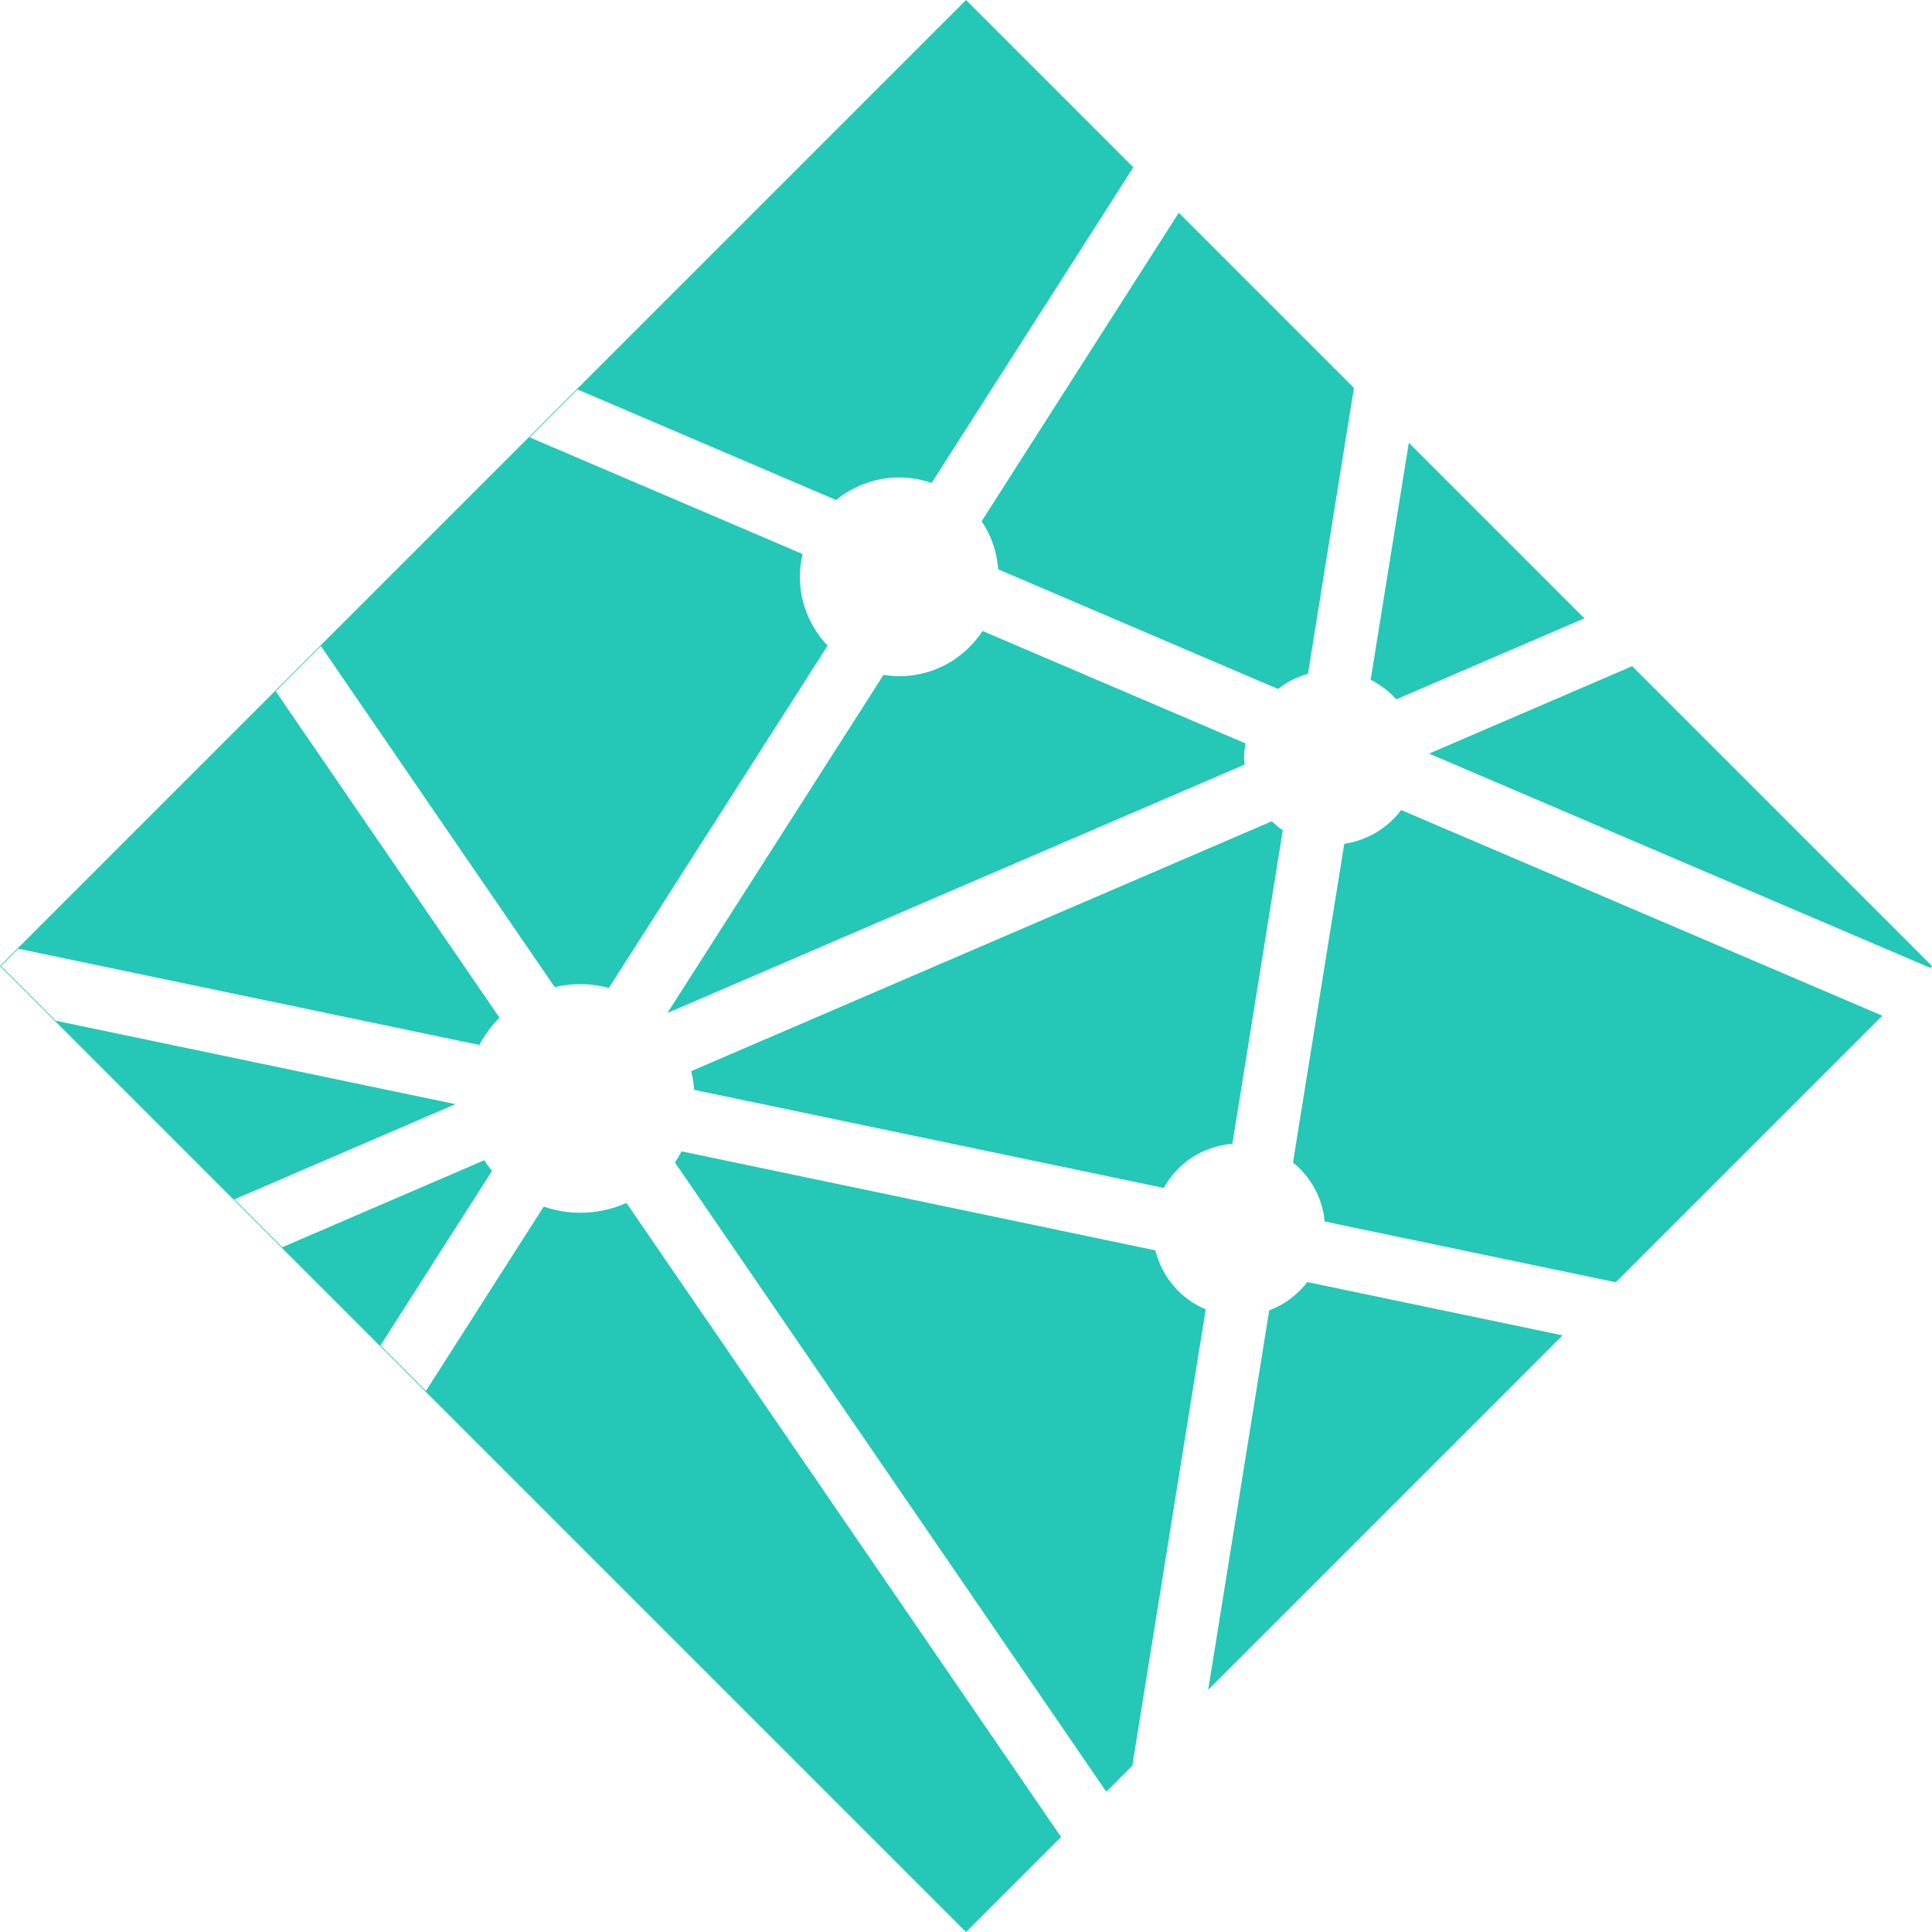
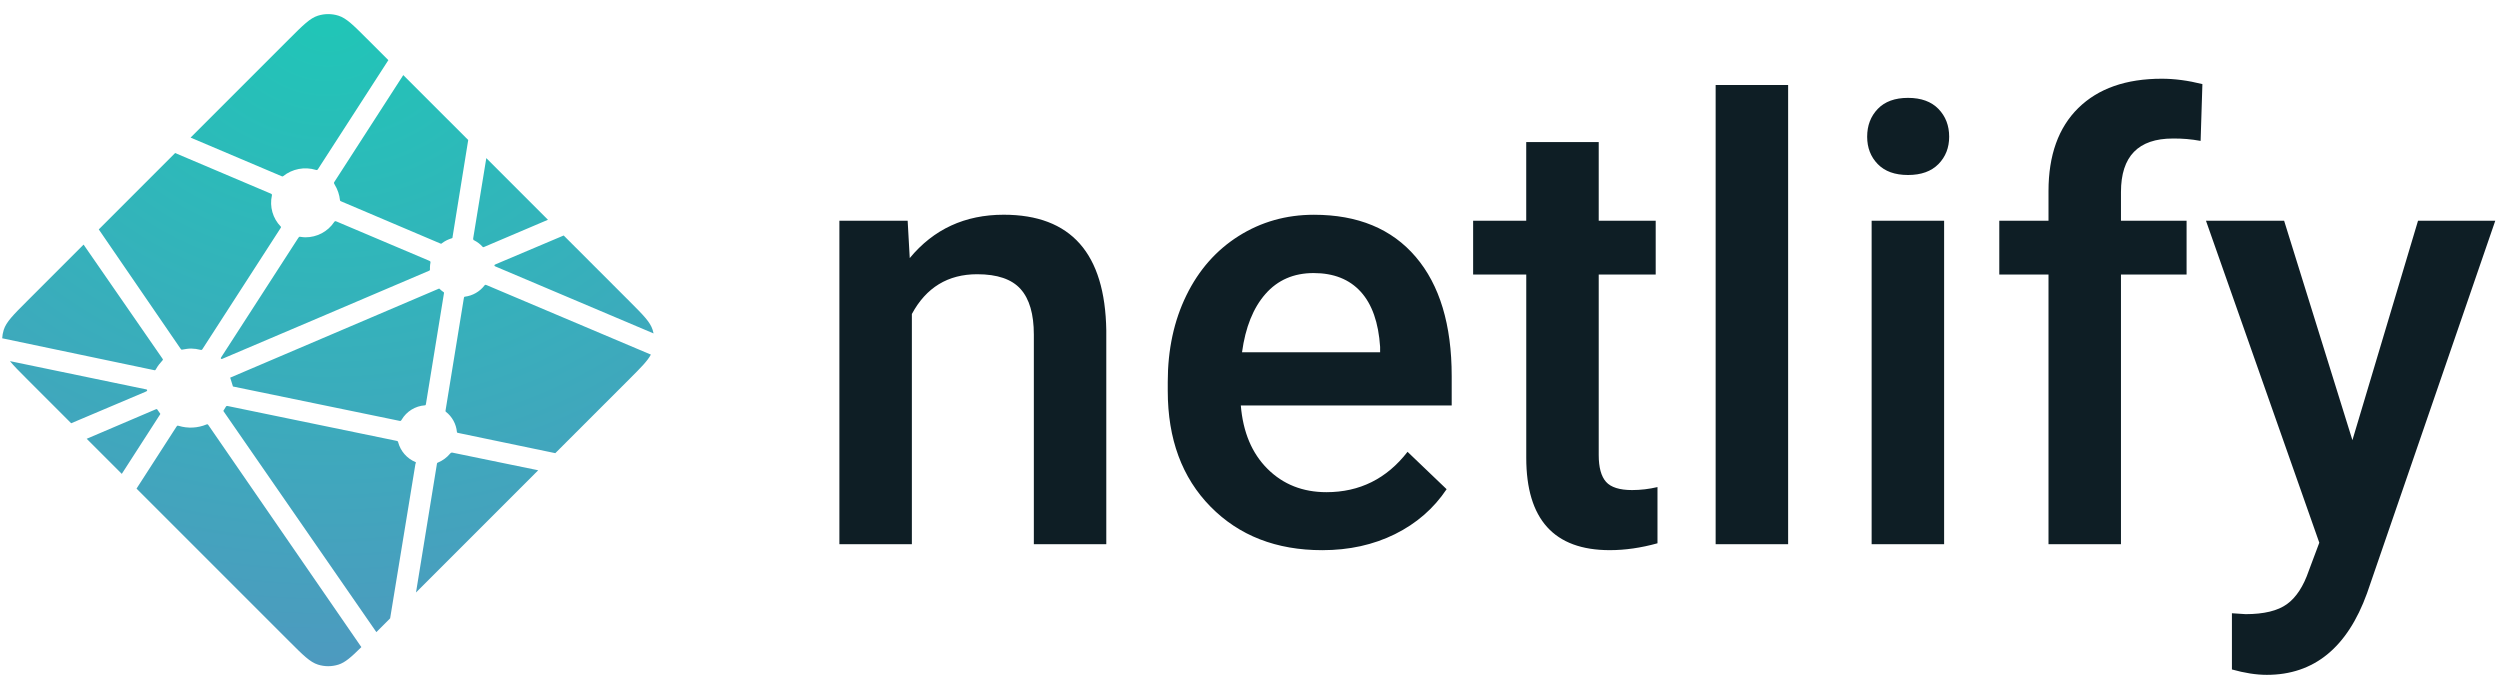
- <svg xmlns="http://www.w3.org/2000/svg" width="256px" height="256px" viewBox="0 0 256 256" version="1.1" preserveAspectRatio="xMidYMid">
-   <g>
-     <path d="M153.094,165.679 L90.309,152.558 C90.041,153.07 89.753,153.566 89.433,154.034 L146.59,237.412 L150.038,233.968 L159.762,173.499 C156.454,172.111 153.966,169.211 153.094,165.679 L153.094,165.679 Z M130.19,83.605 C127.838,87.213 123.778,89.601 119.154,89.601 C118.442,89.601 117.75,89.529 117.07,89.421 L88.437,134.222 L164.935,101.302 C164.911,100.994 164.843,100.706 164.843,100.39 C164.843,99.746 164.931,99.122 165.035,98.506 L130.19,83.605 L130.19,83.605 Z M132.27,75.441 L169.335,91.289 C170.507,90.373 171.843,89.693 173.311,89.281 L179.403,51.401 L156.194,28.192 L130.07,69.069 C131.322,70.917 132.098,73.093 132.27,75.441 L132.27,75.441 Z M209.935,81.933 L186.675,58.669 L181.619,90.077 C182.907,90.729 184.055,91.597 185.015,92.661 L209.935,81.933 L209.935,81.933 Z M154.206,157.406 C156.018,154.13 159.362,151.866 163.295,151.562 L169.975,110.014 C169.451,109.666 168.983,109.25 168.523,108.822 L91.585,141.934 C91.781,142.738 91.917,143.558 91.981,144.41 L154.206,157.406 L154.206,157.406 Z M216.271,88.273 L189.359,99.854 L255.76,128.242 L256,128.002 L216.271,88.273 L216.271,88.273 Z M168.179,173.623 L160.091,223.907 L207.055,176.943 L173.227,169.879 C171.935,171.563 170.203,172.867 168.179,173.623 L168.179,173.623 Z M76.893,160.695 C75.193,160.695 73.565,160.403 72.041,159.886 L56.441,184.299 L50.413,178.275 L65.189,155.154 C64.821,154.702 64.485,154.226 64.169,153.738 L37.401,165.263 L31.056,158.918 L60.357,146.306 L7.384,135.25 L0.14,128.002 L2.432,125.71 L63.517,138.462 C64.225,137.126 65.125,135.898 66.185,134.846 L36.537,91.601 L42.525,85.613 L73.501,130.798 C74.593,130.55 75.725,130.402 76.893,130.402 C78.201,130.402 79.469,130.586 80.681,130.898 L109.666,85.545 C107.394,83.177 105.99,79.969 105.99,76.429 C105.99,75.389 106.122,74.381 106.35,73.413 L70.189,57.953 L76.533,51.609 L110.794,66.261 C113.07,64.389 115.982,63.265 119.158,63.265 C120.658,63.265 122.098,63.529 123.446,63.993 L150.17,22.168 L128.002,0 L0,128.002 L128.002,256.004 L140.598,243.408 L83.013,159.398 C81.137,160.227 79.069,160.695 76.893,160.695 L76.893,160.695 Z M178.123,111.806 L171.327,154.042 C173.667,155.93 175.227,158.694 175.523,161.855 L214.095,169.907 L249.416,134.586 L185.663,107.33 C183.875,109.706 181.203,111.354 178.123,111.806 L178.123,111.806 Z" fill="#25C7B7" />
+ <svg xmlns="http://www.w3.org/2000/svg" width="147" height="40">
+   <radialGradient id="a" cy="0%" r="100.11%" gradientTransform="matrix(0 .9989 -1.152 0 .5 -.5)">
+     <stop offset="0" stop-color="#20c6b7" />
+     <stop offset="1" stop-color="#4d9abf" />
+   </radialGradient>
+   <g fill="none" fill-rule="evenodd">
+     <path fill="#0e1e25" d="m53.37 12.978.123 2.198c1.403-1.7 3.245-2.55 5.525-2.55 3.951 0 5.962 2.268 6.032 6.804v12.568h-4.26v-12.322c0-1.207-.26-2.1-.78-2.681-.52-.58-1.371-.87-2.552-.87-1.719 0-3 .78-3.84 2.338v13.535h-4.262v-19.02h4.016zm24.378 19.372c-2.7 0-4.89-.852-6.567-2.557-1.678-1.705-2.517-3.976-2.517-6.812v-.527c0-1.898.365-3.595 1.096-5.089.73-1.494 1.757-2.657 3.078-3.49 1.321-.831 2.794-1.247 4.42-1.247 2.583 0 4.58.826 5.988 2.478 1.41 1.653 2.114 3.99 2.114 7.014v1.723h-12.4c.13 1.57.652 2.812 1.57 3.726s2.073 1.371 3.464 1.371c1.952 0 3.542-.79 4.77-2.373l2.297 2.198c-.76 1.136-1.774 2.018-3.042 2.645-1.269.627-2.692.94-4.27.94zm-.508-16.294c-1.17 0-2.113.41-2.832 1.23-.72.82-1.178 1.963-1.377 3.428h8.12v-.317c-.094-1.43-.474-2.51-1.14-3.243-.667-.732-1.59-1.098-2.771-1.098zm16.765-7.7v4.623h3.35v3.164h-3.35v10.617c0 .726.144 1.25.43 1.573.286.322.798.483 1.535.483a6.55 6.55 0 0 0 1.49-.176v3.305c-.97.27-1.905.404-2.806.404-3.273 0-4.91-1.81-4.91-5.431v-10.776h-3.124v-3.164h3.122v-4.623h4.261zm11.137 23.643h-4.262v-27h4.262zm9.172 0h-4.262v-19.02h4.262zm-4.525-23.96c0-.655.207-1.2.622-1.634.416-.433 1.009-.65 1.78-.65.772 0 1.368.217 1.79.65.42.434.63.979.63 1.635 0 .644-.21 1.18-.63 1.608-.422.428-1.018.642-1.79.642-.771 0-1.364-.214-1.78-.642-.415-.427-.622-.964-.622-1.608zm10.663 23.96v-15.857h-2.894v-3.164h2.894v-1.74c0-2.11.584-3.738 1.753-4.887 1.17-1.148 2.806-1.722 4.91-1.722.749 0 1.544.105 2.386.316l-.105 3.34a8.375 8.375 0 0 0 -1.631-.14c-2.035 0-3.052 1.048-3.052 3.146v1.687h3.858v3.164h-3.858v15.856h-4.261zm17.87-6.117 3.858-12.903h4.542l-7.54 21.903c-1.158 3.199-3.122 4.799-5.893 4.799-.62 0-1.304-.106-2.052-.317v-3.305l.807.053c1.075 0 1.885-.196 2.429-.589.543-.392.973-1.051 1.289-1.977l.613-1.635-6.664-18.932h4.595z" />
+     <path fill="url(#a)" fill-rule="nonzero" d="m28.589 14.135-.014-.006c-.008-.003-.016-.006-.023-.013a.11.11 0 0 1 -.028-.093l.773-4.726 3.625 3.626-3.77 1.604a.083.083 0 0 1 -.033.006h-.015c-.005-.003-.01-.007-.02-.017a1.716 1.716 0 0 0 -.495-.381zm5.258-.288 3.876 3.876c.805.806 1.208 1.208 1.355 1.674.022.069.04.138.054.209l-9.263-3.923a.728.728 0 0 0 -.015-.006c-.037-.015-.08-.032-.08-.07s.044-.056.081-.071l.012-.005zm5.127 7.003c-.2.376-.59.766-1.25 1.427l-4.37 4.369-5.652-1.177-.03-.006c-.05-.008-.103-.017-.103-.062a1.706 1.706 0 0 0 -.655-1.193c-.023-.023-.017-.059-.01-.092 0-.005 0-.01.002-.014l1.063-6.526.004-.022c.006-.05.015-.108.06-.108a1.73 1.73 0 0 0 1.16-.665c.009-.01.015-.021.027-.027.032-.015.07 0 .103.014l9.65 4.082zm-6.625 6.801-7.186 7.186 1.23-7.56.002-.01c.001-.01.003-.02.006-.029.01-.024.036-.034.061-.044l.012-.005a1.85 1.85 0 0 0 .695-.517c.024-.028.053-.055.09-.06a.09.09 0 0 1 .029 0l5.06 1.04zm-8.707 8.707-.81.81-8.955-12.942a.424.424 0 0 0 -.01-.014c-.014-.019-.029-.038-.026-.06 0-.016.011-.03.022-.042l.01-.013c.027-.04.05-.08.075-.123l.02-.035.003-.003c.014-.024.027-.047.051-.06.021-.01.05-.006.073-.001l9.921 2.046a.164.164 0 0 1 .076.033c.013.013.016.027.019.043a1.757 1.757 0 0 0 1.028 1.175c.028.014.016.045.003.078a.238.238 0 0 0 -.015.045c-.125.76-1.197 7.298-1.485 9.063zm-1.692 1.691c-.597.591-.949.904-1.347 1.03a2 2 0 0 1 -1.206 0c-.466-.148-.869-.55-1.674-1.356l-8.993-8.993 2.349-3.643c.011-.018.022-.034.04-.047.025-.018.061-.01.091 0a2.434 2.434 0 0 0 1.638-.083c.027-.01.054-.017.075.002a.19.19 0 0 1 .028.032l8.999 13.059zm-14.087-10.186-2.063-2.063 4.074-1.738a.084.084 0 0 1 .033-.007c.034 0 .054.034.072.065a2.91 2.91 0 0 0 .13.184l.013.016c.012.017.004.034-.008.05l-2.25 3.493zm-2.976-2.976-2.61-2.61c-.444-.444-.766-.766-.99-1.043l7.936 1.646a.84.84 0 0 0 .03.005c.049.008.103.017.103.063 0 .05-.059.073-.109.092l-.023.01zm-4.056-4.995a2 2 0 0 1 .09-.495c.148-.466.55-.868 1.356-1.674l3.34-3.34a2175.525 2175.525 0 0 0 4.626 6.687c.027.036.057.076.026.106-.146.161-.292.337-.395.528a.16.16 0 0 1 -.05.062c-.013.008-.027.005-.042.002h-.002l-8.949-1.877zm5.68-6.403 4.489-4.491c.423.185 1.96.834 3.333 1.414 1.04.44 1.988.84 2.286.97.03.012.057.024.07.054.008.018.004.041 0 .06a2.003 2.003 0 0 0 .523 1.828c.03.03 0 .073-.026.11l-.014.021-4.56 7.063c-.012.02-.023.037-.043.05-.024.015-.058.008-.086.001a2.274 2.274 0 0 0 -.543-.074c-.164 0-.342.03-.522.063h-.001c-.02.003-.038.007-.054-.005a.21.21 0 0 1 -.045-.051l-4.808-7.013zm5.398-5.398 5.814-5.814c.805-.805 1.208-1.208 1.674-1.355a2 2 0 0 1 1.206 0c.466.147.869.55 1.674 1.355l1.26 1.26-4.135 6.404a.155.155 0 0 1 -.041.048c-.025.017-.06.01-.09 0a2.097 2.097 0 0 0 -1.92.37c-.027.028-.067.012-.101-.003-.54-.235-4.74-2.01-5.341-2.265zm12.506-3.676 3.818 3.818-.92 5.698v.015a.135.135 0 0 1 -.008.038c-.01.02-.03.024-.05.03a1.83 1.83 0 0 0 -.548.273.154.154 0 0 0 -.02.017c-.011.012-.022.023-.04.025a.114.114 0 0 1 -.043-.007l-5.818-2.472-.011-.005c-.037-.015-.081-.033-.081-.071a2.198 2.198 0 0 0 -.31-.915c-.028-.046-.059-.094-.035-.141zm-3.932 8.606 5.454 2.31c.03.014.063.027.076.058a.106.106 0 0 1 0 .057c-.016.08-.03.171-.03.263v.153c0 .038-.039.054-.075.069l-.011.004c-.864.369-12.13 5.173-12.147 5.173s-.035 0-.052-.017c-.03-.03 0-.072.027-.11a.76.76 0 0 0 .014-.02l4.482-6.94.008-.012c.026-.042.056-.089.104-.089l.045.007c.102.014.192.027.283.027.68 0 1.31-.331 1.69-.897a.16.16 0 0 1 .034-.04c.027-.02.067-.01.098.004zm-6.246 9.185 12.28-5.237s.018 0 .035.017c.067.067.124.112.179.154l.027.017c.025.014.05.03.052.056 0 .01 0 .016-.002.025l-1.052 6.462-.004.026c-.007.05-.014.107-.061.107a1.729 1.729 0 0 0 -1.373.847l-.005.008c-.014.023-.027.045-.05.057-.021.01-.048.006-.07.001l-9.793-2.02c-.01-.002-.152-.519-.163-.52z" transform="translate(-.702)" />
  </g>
</svg>
